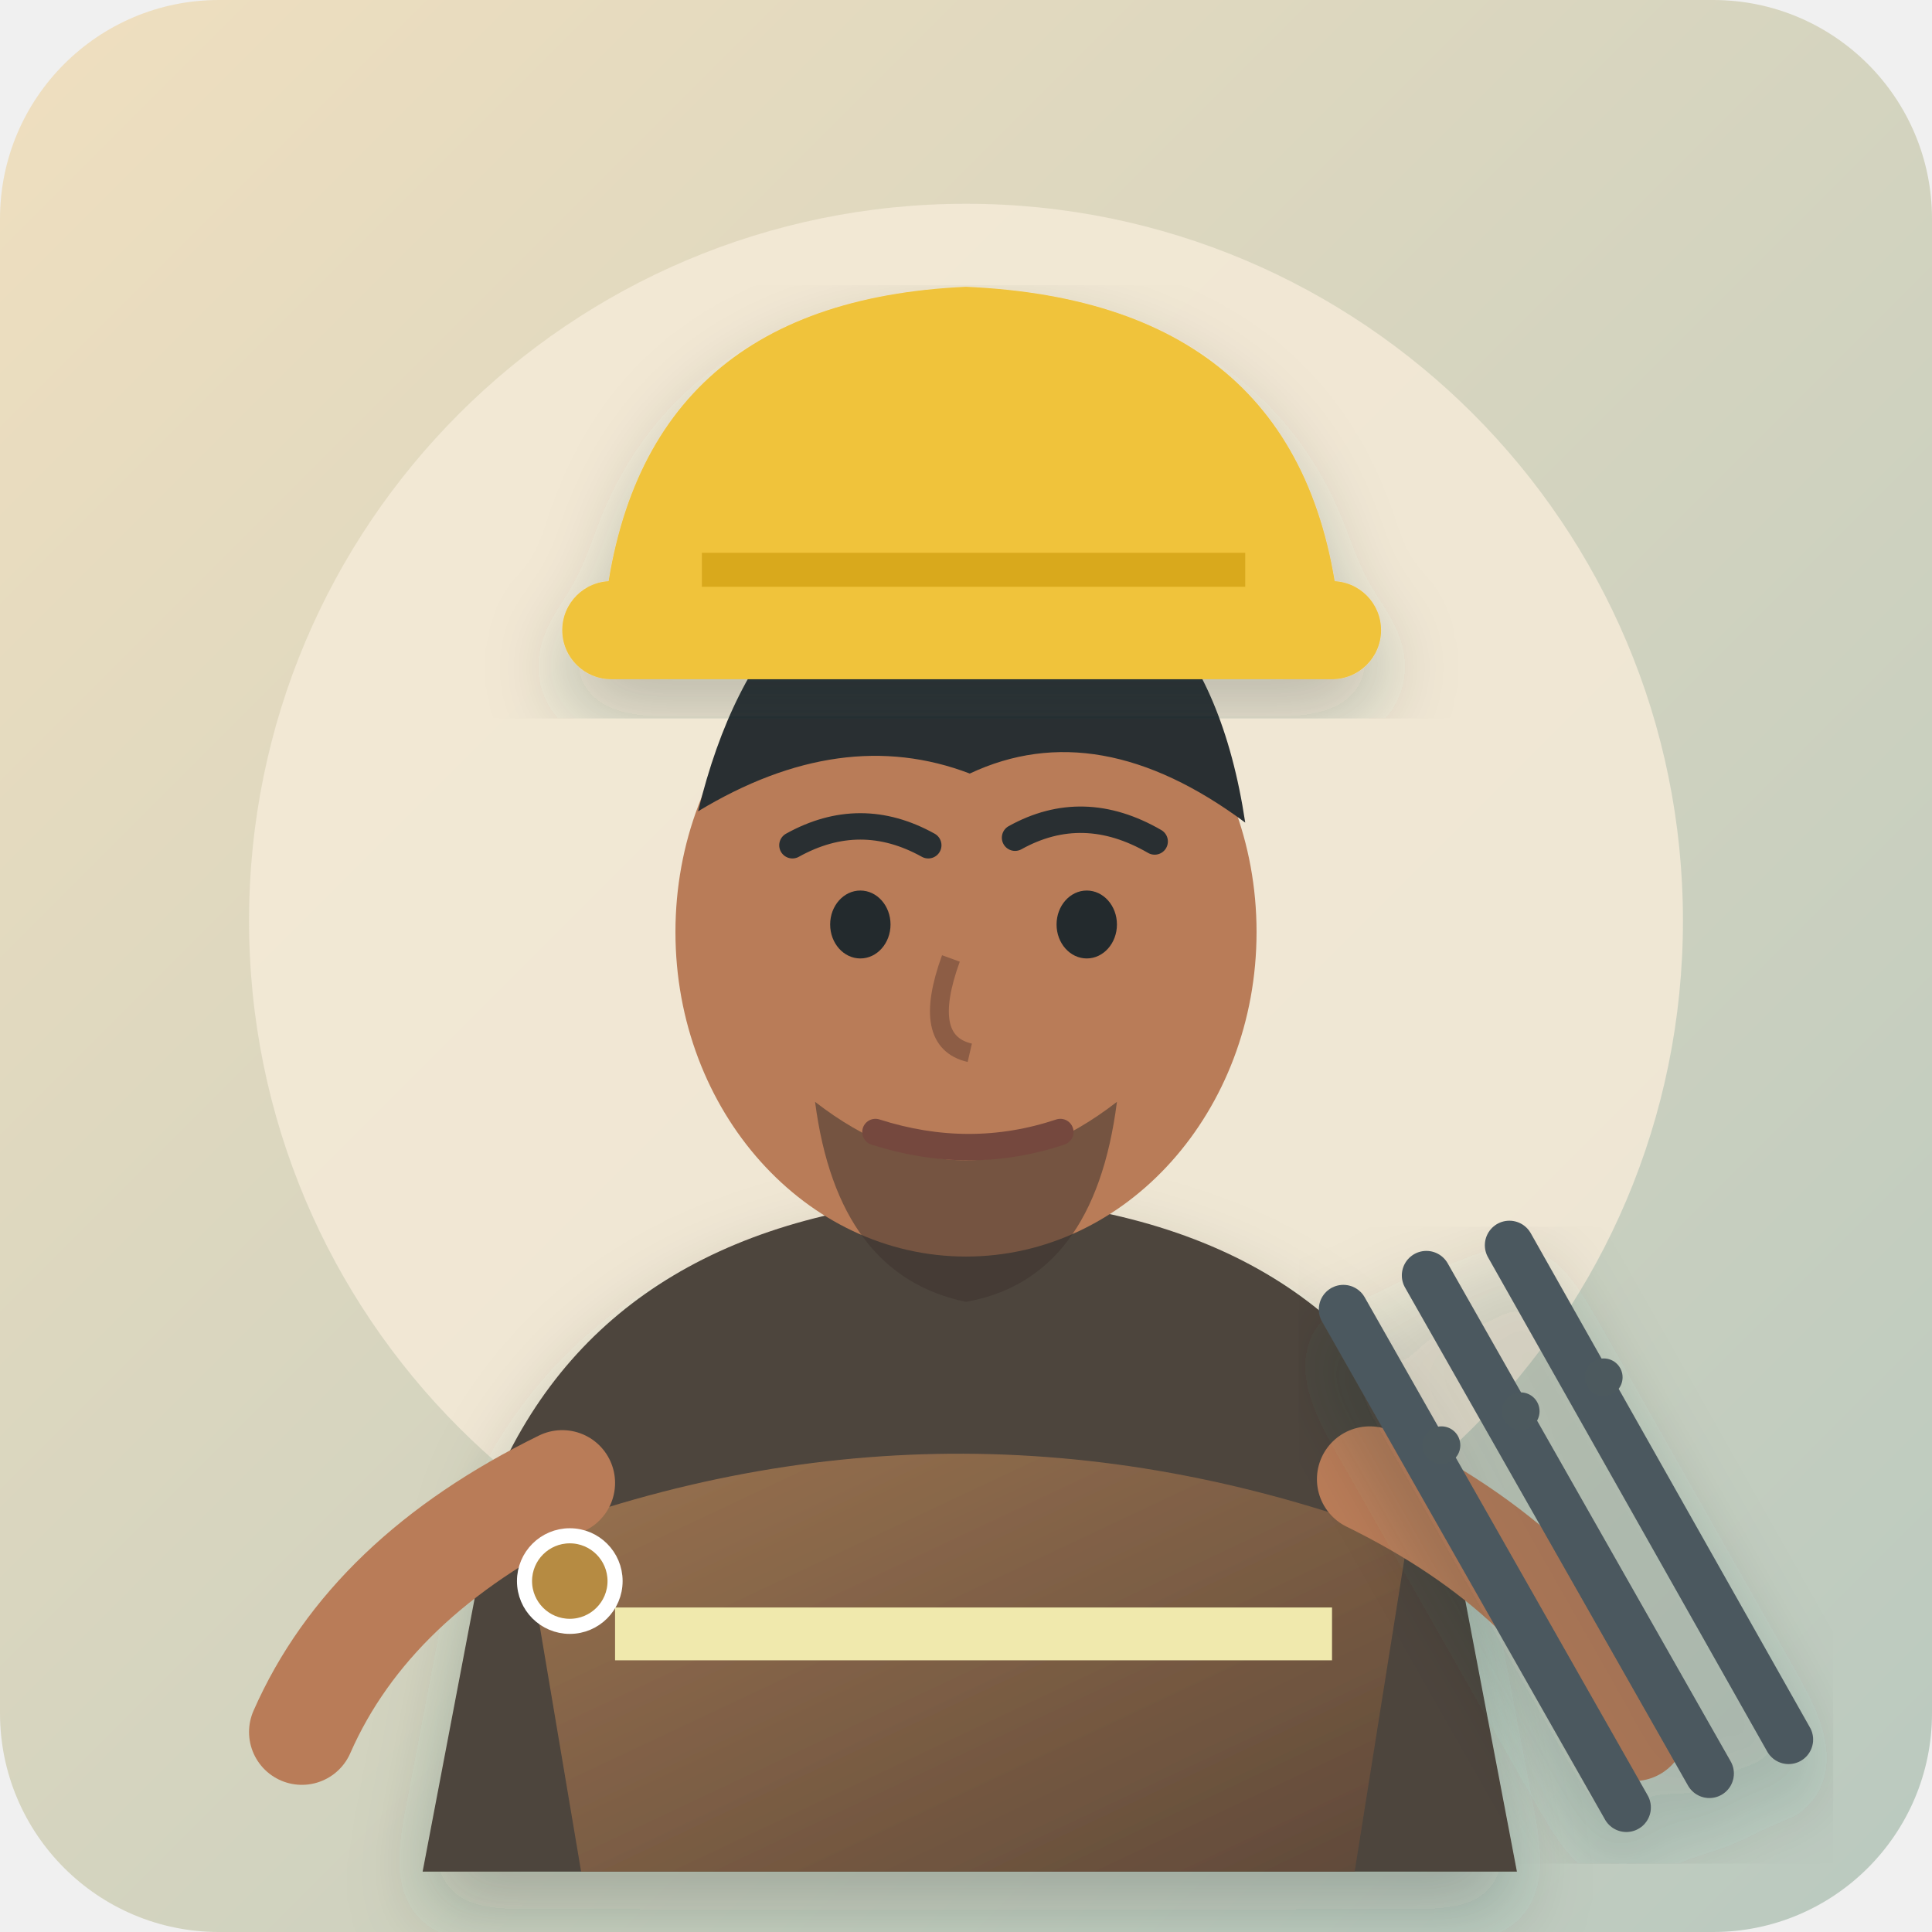
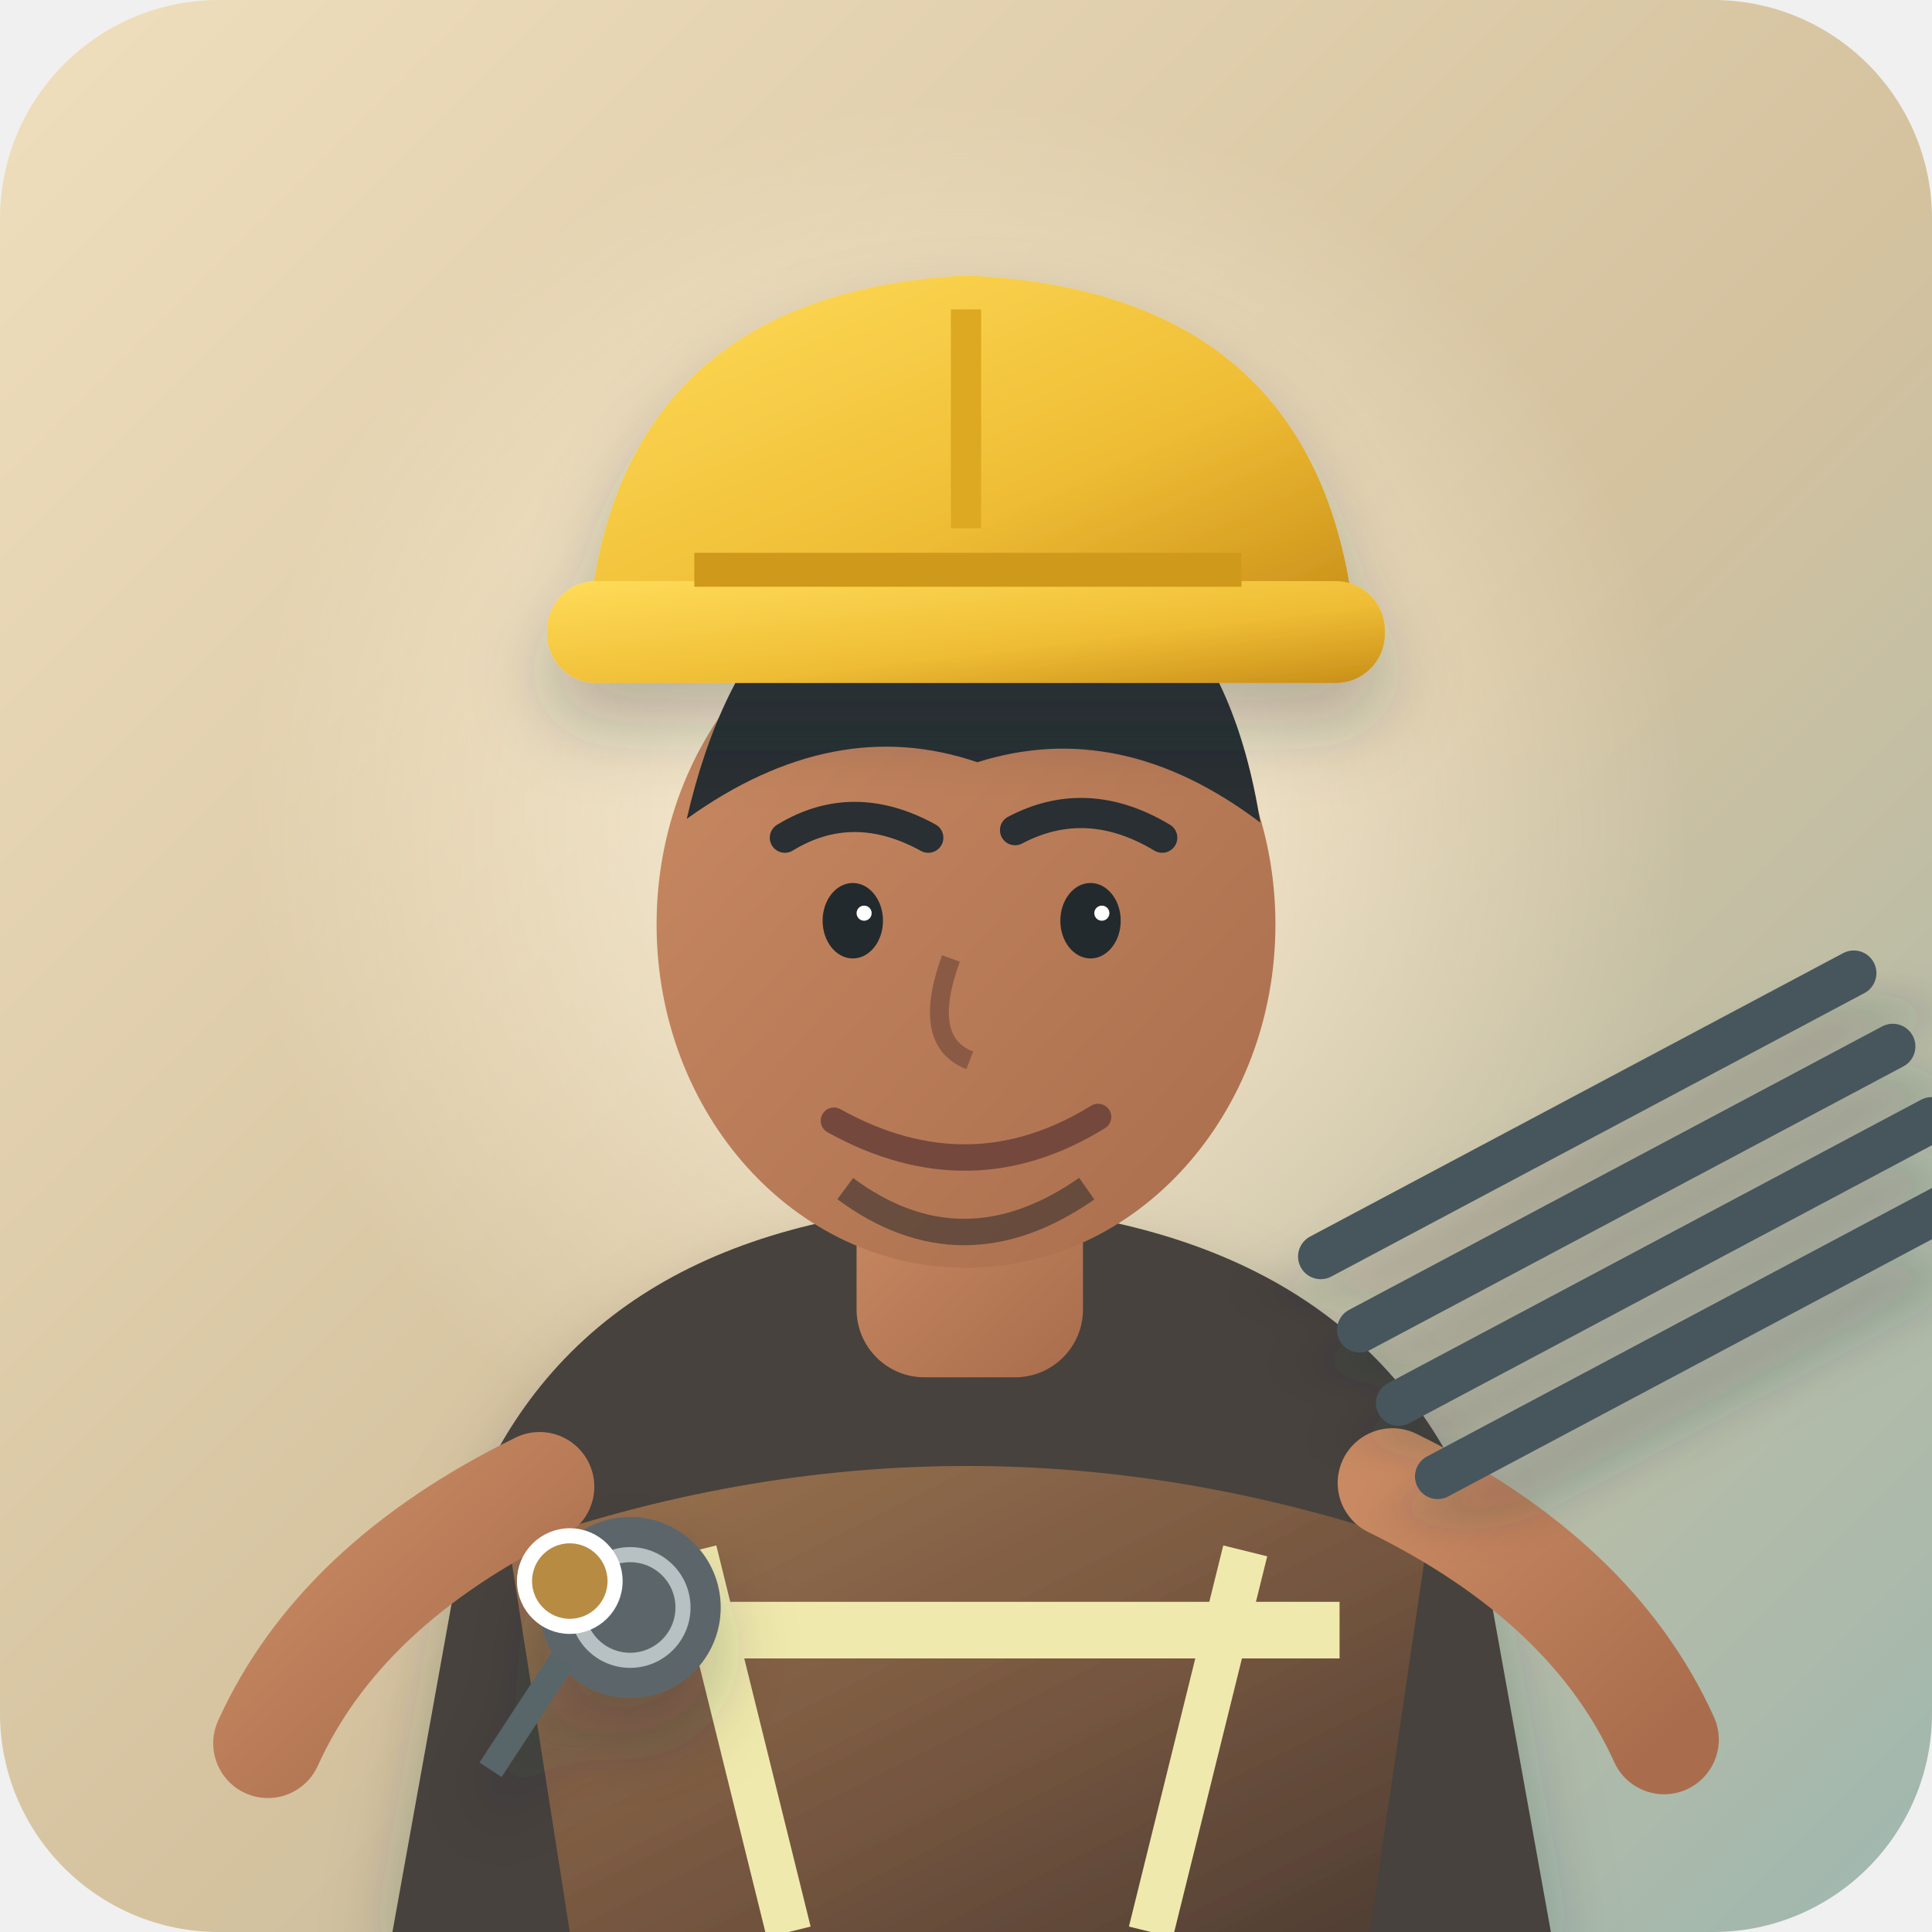
<svg xmlns="http://www.w3.org/2000/svg" width="512" height="512" viewBox="0 0 512 512">
  <defs>
    <linearGradient id="bg" x1="0" y1="0" x2="1" y2="1">
-       <stop stop-color="#f0dfbf" />
-       <stop offset="1" stop-color="#b9c9bf" />
+       <stop stop-color="#f0dfbd" />
+       <stop offset=".55" stop-color="#d4c29f" />
+       <stop offset="1" stop-color="#9eb7af" />
    </linearGradient>
+     <radialGradient id="halo">
+       <stop stop-color="#fff5df" stop-opacity=".9" />
+       <stop offset="1" stop-color="#fff5df" stop-opacity="0" />
+     </radialGradient>
    <linearGradient id="work" x1="0" y1="0" x2="1" y2="1">
-       <stop stop-color="#9a7350" />
-       <stop offset="1" stop-color="#5f4939" />
+       <stop stop-color="#9c7450" />
+       <stop offset=".58" stop-color="#74553f" />
+       <stop offset="1" stop-color="#4e3d33" />
    </linearGradient>
-     <filter id="s">
-       <feDropShadow dx="0" dy="10" stdDeviation="10" flood-color="#26383a" flood-opacity=".25" />
+     <linearGradient id="skin" x1="0" y1="0" x2="1" y2="1">
+       <stop stop-color="#ca8b63" />
+       <stop offset="1" stop-color="#a96d4d" />
+     </linearGradient>
+     <linearGradient id="helmet" x1="0" y1="0" x2="1" y2="1">
+       <stop stop-color="#ffdc59" />
+       <stop offset=".6" stop-color="#efbd35" />
+       <stop offset="1" stop-color="#c88e18" />
+     </linearGradient>
+     <filter id="s" x="-30%" y="-30%" width="180%" height="190%">
+       <feDropShadow dx="0" dy="11" stdDeviation="10" flood-color="#253638" flood-opacity=".27" />
    </filter>
  </defs>
  <rect width="512" height="512" rx="58" fill="url(#bg)" />
-   <circle cx="256" cy="244" r="190" fill="#f4ead8" opacity=".86" />
+   <circle cx="256" cy="218" r="194" fill="url(#halo)" />
  <g filter="url(#s)">
-     <path d="M112 496l20-105q31-69 124-74q96 4 126 74l20 105Z" fill="#4d443d" />
-     <path d="M139 407q116-44 234 1l-14 88H154Z" fill="url(#work)" />
-     <path d="M163 433h190" stroke="#f0e9ad" stroke-width="14" />
+     <path d="M104 512l20-111q30-77 132-82q104 5 135 82l20 111Z" fill="#47423e" />
+     <path d="M135 410q121-43 243 0l-15 102H151Z" fill="url(#work)" />
+     <path d="M160 432h195" stroke="#f0e9ad" stroke-width="15" />
+     <path d="M184 411l25 101M330 411l-25 101" stroke="#f0e9ad" stroke-width="12" />
  </g>
-   <ellipse cx="256" cy="247" rx="77" ry="86" fill="#b97c58" />
-   <path d="M185 215q17-70 73-73q61 3 72 76q-39-29-73-13q-34-13-72 10Z" fill="#292f32" />
-   <ellipse cx="228" cy="245" rx="8" ry="9" fill="#232a2d" />
-   <ellipse cx="288" cy="245" rx="8" ry="9" fill="#232a2d" />
-   <path d="M210 224q18-10 36 0M269 222q18-10 37 1" fill="none" stroke="#292f32" stroke-width="7" stroke-linecap="round" />
-   <path d="M252 254q-8 22 5 25" fill="none" stroke="#8d5d45" stroke-width="5" />
-   <path d="M216 292q40 31 80 0q-6 47-40 53q-34-7-40-53Z" fill="#3e332e" opacity=".55" />
-   <path d="M232 300q25 8 49 0" fill="none" stroke="#75483e" stroke-width="7" stroke-linecap="round" />
+   <rect x="227" y="307" width="60" height="58" rx="18" fill="url(#skin)" />
+   <ellipse cx="256" cy="245" rx="82" ry="91" fill="url(#skin)" />
+   <path d="M182 217q17-74 76-77q64 2 76 78q-37-28-75-16q-38-13-77 15Z" fill="#292f32" />
+   <ellipse cx="226" cy="244" rx="8" ry="10" fill="#232a2d" />
+   <ellipse cx="289" cy="244" rx="8" ry="10" fill="#232a2d" />
+   <circle cx="229" cy="242" r="2" fill="#fff" />
+   <circle cx="292" cy="242" r="2" fill="#fff" />
+   <path d="M208 222q18-11 38 0M269 220q19-10 39 2" fill="none" stroke="#292f32" stroke-width="8" stroke-linecap="round" />
+   <path d="M252 254q-8 22 5 27" fill="none" stroke="#8b5a44" stroke-width="5" />
+   <path d="M221 297q36 20 70-1" fill="none" stroke="#74483d" stroke-width="7" stroke-linecap="round" />
+   <path d="M224 315q31 23 64 0" fill="none" stroke="#403631" stroke-width="7" opacity=".65" />
  <g filter="url(#s)">
-     <path d="M160 164q8-84 96-88q91 4 99 88Z" fill="#f0c33a" />
-     <rect x="149" y="154" width="217" height="26" rx="13" fill="#f0c33a" />
-     <path d="M186 151h144" stroke="#d9a91f" stroke-width="9" />
+     <path d="M156 165q8-87 100-92q94 4 103 92Z" fill="url(#helmet)" />
+     <rect x="145" y="154" width="222" height="27" rx="13" fill="url(#helmet)" />
+     <path d="M184 151h145" stroke="#cf991c" stroke-width="9" />
+     <path d="M256 82v58" stroke="#dda821" stroke-width="8" />
  </g>
-   <path d="M149 393q-51 25-69 66" stroke="#b97c58" stroke-width="28" stroke-linecap="round" />
-   <path d="M363 392q51 25 70 66" stroke="#b97c58" stroke-width="28" stroke-linecap="round" />
-   <g stroke="#4c595e" stroke-width="13" stroke-linecap="round" filter="url(#s)">
-     <path d="M356 347l75 132" />
-     <path d="M378 338l75 132" />
-     <path d="M400 330l74 131" />
+   <path d="M143 394q-53 26-72 68" stroke="url(#skin)" stroke-width="29" stroke-linecap="round" />
+   <path d="M369 393q53 26 72 68" stroke="url(#skin)" stroke-width="29" stroke-linecap="round" />
+   <g transform="translate(350 333) rotate(-28)" filter="url(#s)" stroke="#46565d" stroke-width="12" stroke-linecap="round">
+     <path d="M0 0h160" />
+     <path d="M0 22h160" />
+     <path d="M0 44h160" />
+     <path d="M0 66h160" />
  </g>
-   <g fill="#4c595e">
-     <circle cx="382" cy="383" r="5" />
-     <circle cx="403" cy="374" r="5" />
-     <circle cx="425" cy="365" r="5" />
+   <g transform="translate(167 426)" filter="url(#s)">
+     <circle cx="0" cy="0" r="24" fill="#5b666a" />
+     <circle cx="0" cy="0" r="14" fill="none" stroke="#b7c0c2" stroke-width="4" />
+     <path d="M-18 14l-19 29" stroke="#596569" stroke-width="7" />
  </g>
-   <circle cx="151" cy="419" r="12" fill="#b68b42" stroke="#fff" stroke-width="4" />
+   <circle cx="151" cy="419" r="12" fill="#b88b42" stroke="#fff" stroke-width="4" />
</svg>
